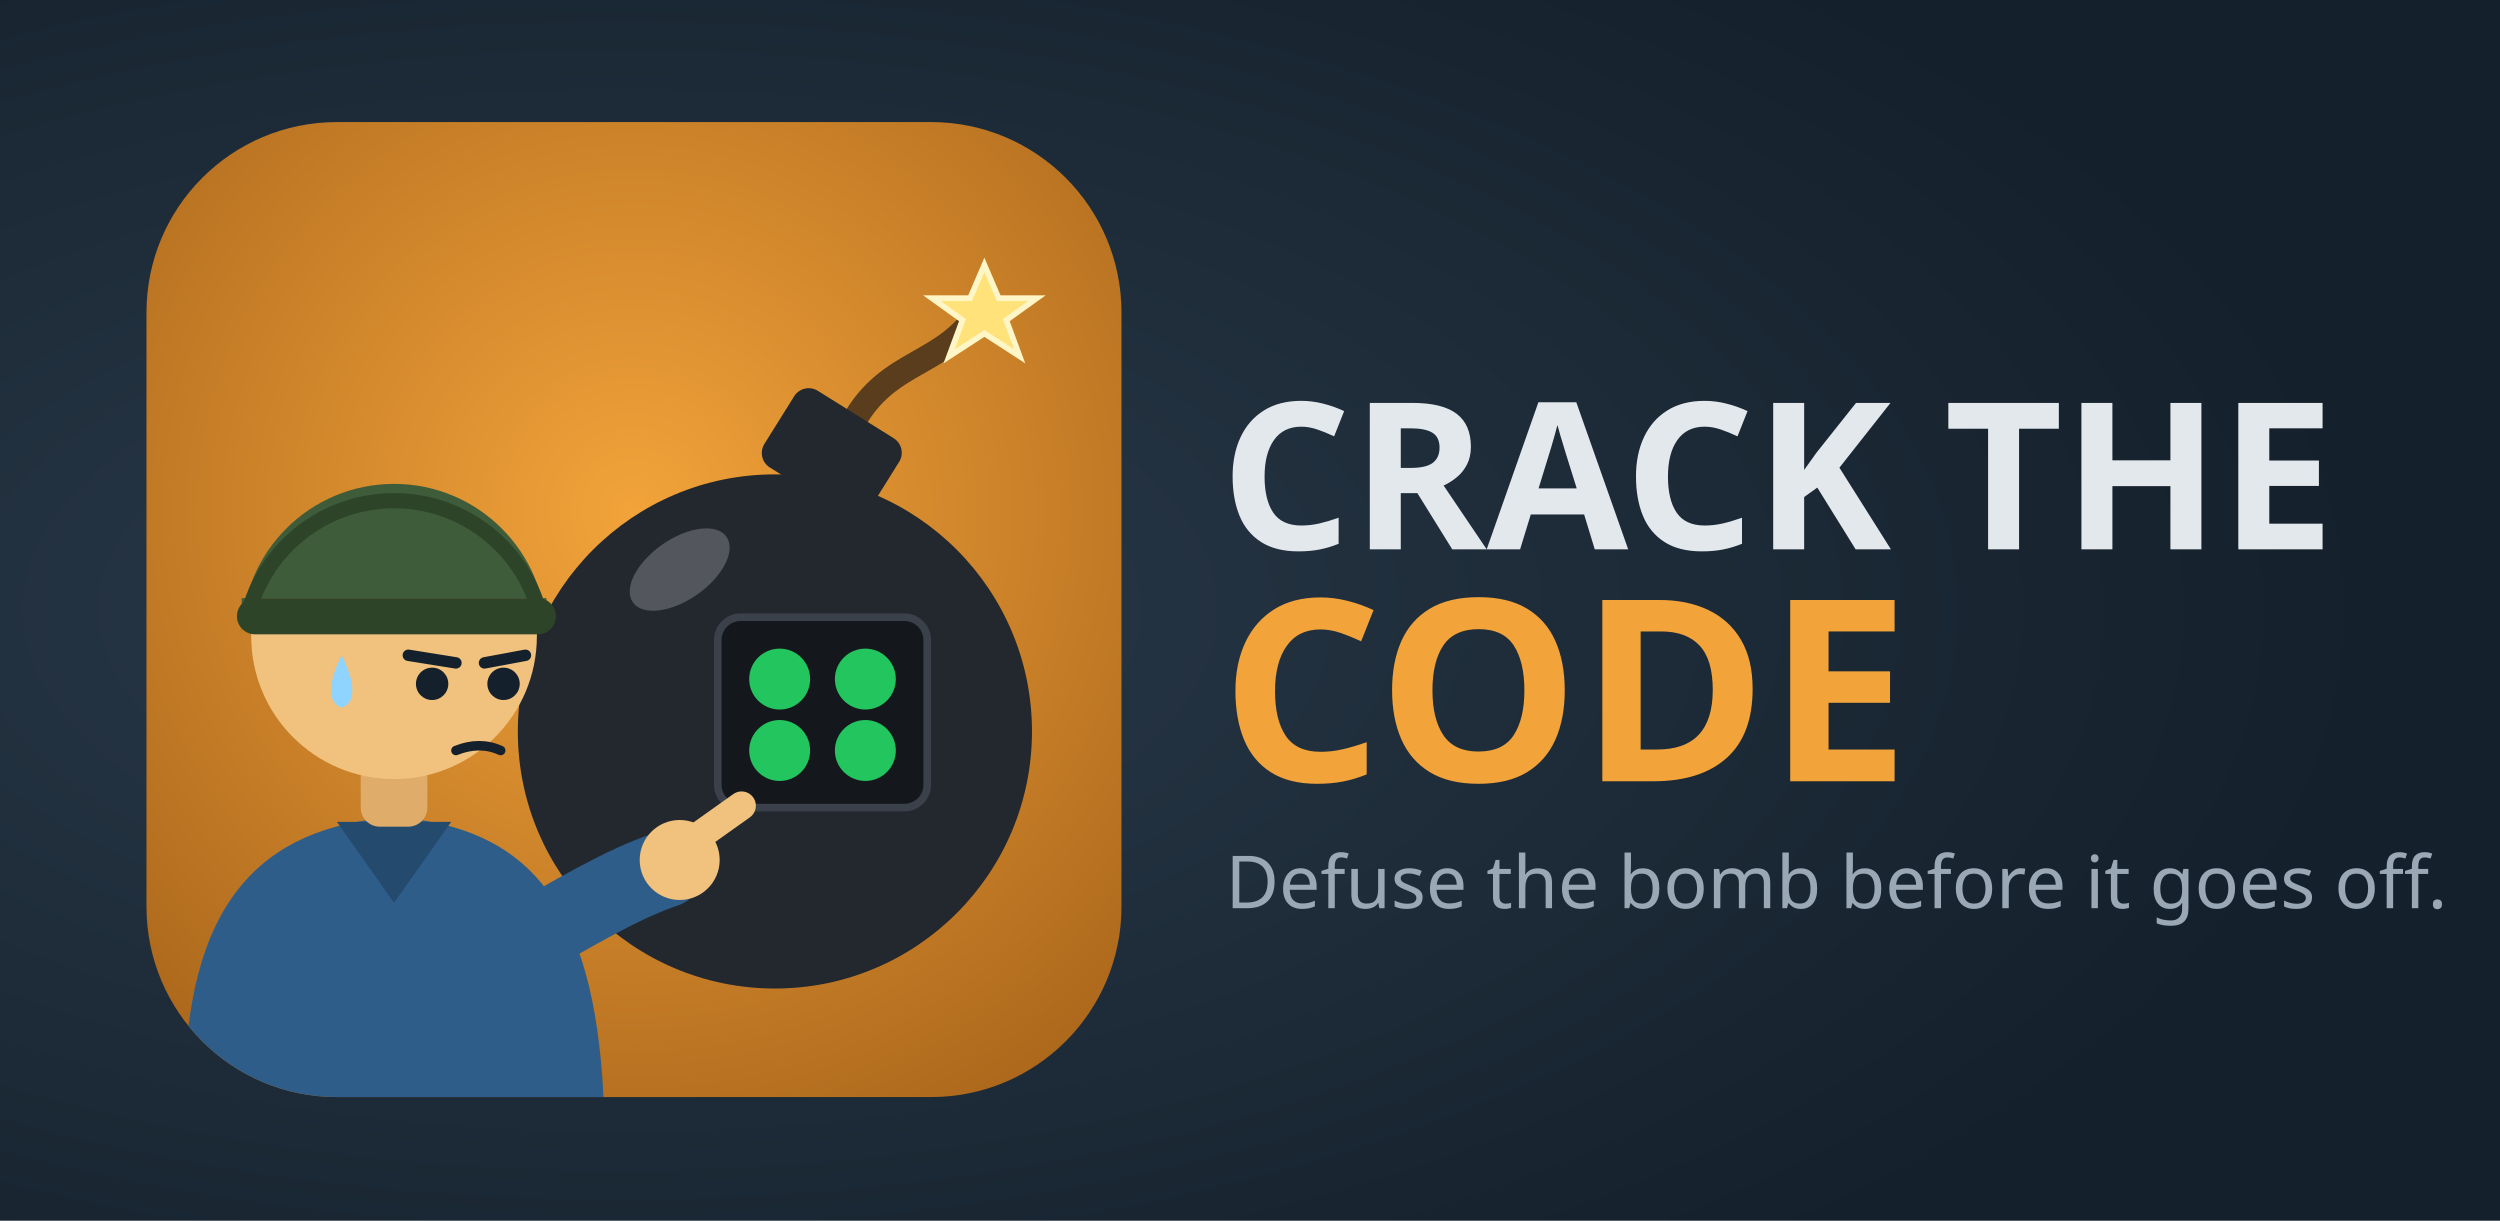
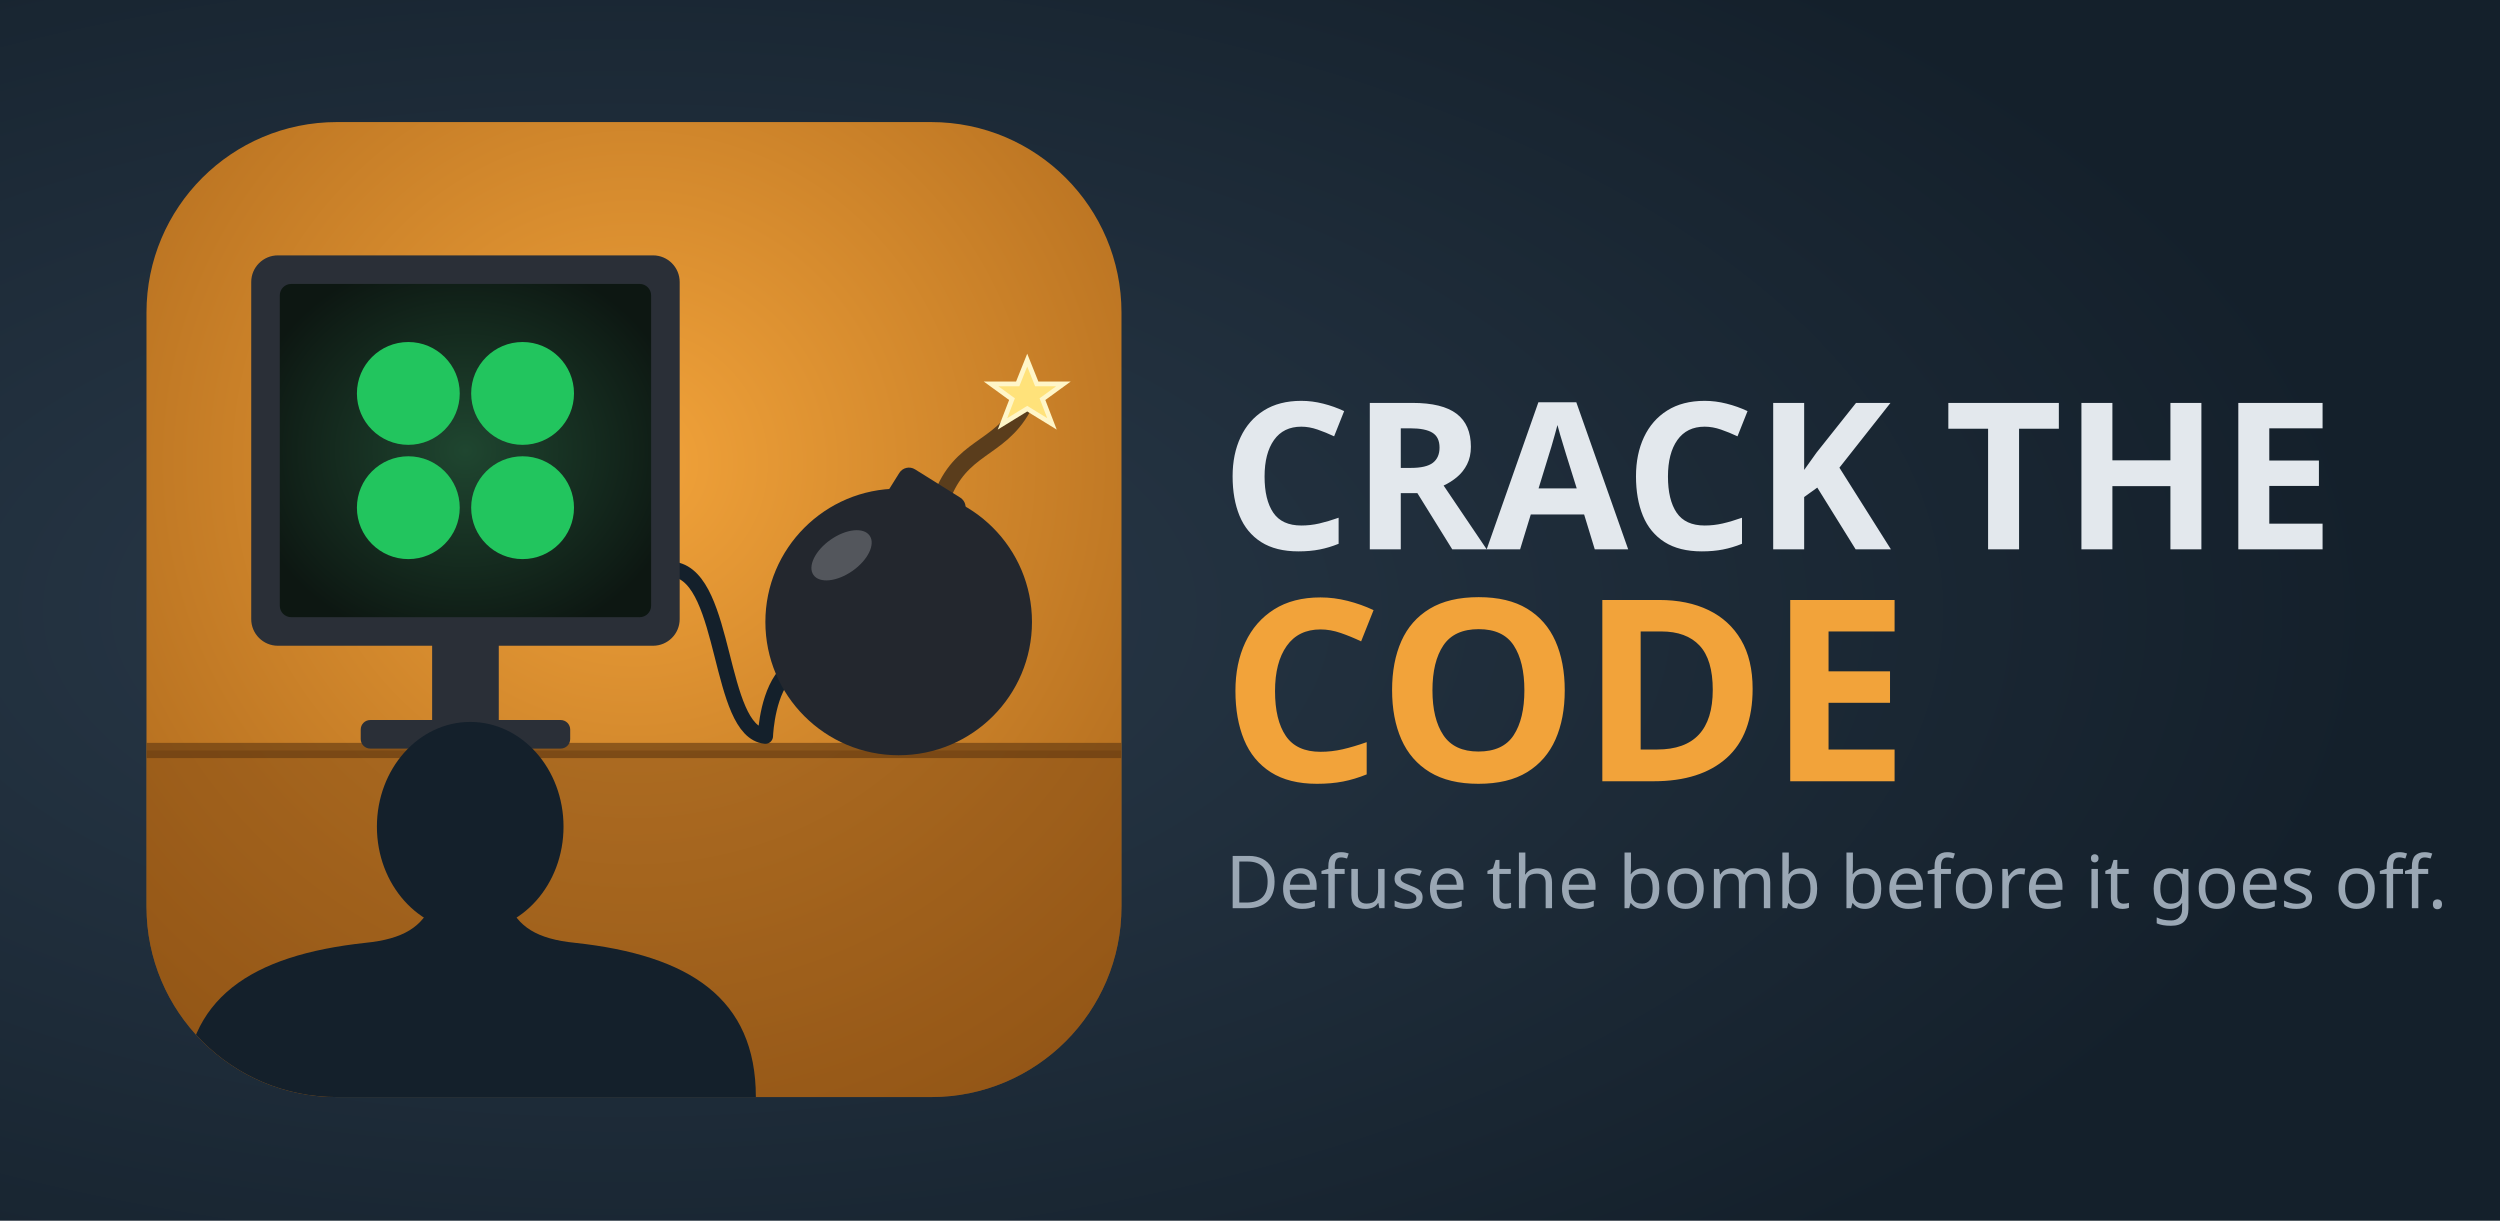
<svg xmlns="http://www.w3.org/2000/svg" viewBox="0 0 1024 500" width="1024" height="500">
  <defs>
    <radialGradient id="g" cx="25%" cy="50%" r="70%">
      <stop offset="0" stop-color="#2a3a4a" />
      <stop offset="1" stop-color="#14202b" />
    </radialGradient>
-     <radialGradient id="bg" cx="50%" cy="40%" r="75%">
+     <radialGradient id="bg" cx="50%" cy="35%" r="75%">
      <stop offset="0" stop-color="#f2a33a" />
      <stop offset="1" stop-color="#a8641a" />
+     </radialGradient>
+     <radialGradient id="glow" cx="50%" cy="50%" r="60%">
+       <stop offset="0" stop-color="#1f4630" />
+       <stop offset="1" stop-color="#0d1712" />
    </radialGradient>
    <clipPath id="c">
      <rect width="1024" height="1024" rx="200" />
    </clipPath>
  </defs>
  <rect width="1024" height="500" fill="url(#g)" />
  <g transform="translate(60 50) scale(0.39)" clip-path="url(#c)">
    <rect width="1024" height="1024" fill="url(#bg)" />
-     <g id="bomb">
-       <path d="M735 330 C 770 250, 830 260, 870 205" fill="none" stroke="#5a3d1c" stroke-width="26" stroke-linecap="round" />
-       <rect x="655" y="300" width="130" height="95" rx="18" transform="rotate(32 720 347)" fill="#23272e" />
-       <circle cx="660" cy="640" r="270" fill="#23272e" />
-       <ellipse cx="560" cy="470" rx="60" ry="32" transform="rotate(-35 560 470)" fill="#fff" opacity=".22" />
-       <path d="M880 150 L895 185 L935 185 L903 208 L917 246 L880 222 L843 246 L857 208 L825 185 L865 185 Z" fill="#ffe27a" stroke="#fff6c8" stroke-width="6" />
-       <rect x="600" y="520" width="220" height="200" rx="24" fill="#14181d" stroke="#3a414b" stroke-width="8" />
-       <circle cx="665" cy="585" r="32" fill="#22c55e" />
-       <circle cx="755" cy="585" r="32" fill="#22c55e" />
-       <circle cx="665" cy="660" r="32" fill="#22c55e" />
-       <circle cx="755" cy="660" r="32" fill="#22c55e" />
+     <rect x="0" y="660" width="1024" height="364" fill="#7a4512" opacity=".45" />
+     <rect x="0" y="652" width="1024" height="16" fill="#5e360f" opacity=".6" />
+     <path d="M555 470 C 610 480, 600 640, 650 645 C 650 650, 650 610, 667 585" fill="none" stroke="#14202b" stroke-width="16" stroke-linecap="round" />
+     <g id="bomb" transform="translate(-45 0)">
+       <path d="M880 395 C 900 340, 940 345, 965 300" fill="none" stroke="#5a3d1c" stroke-width="18" stroke-linecap="round" />
+       <rect x="820" y="375" width="80" height="60" rx="12" transform="rotate(32 860 405)" fill="#23272e" />
+       <circle cx="835" cy="525" r="140" fill="#23272e" />
+       <ellipse cx="775" cy="455" rx="36" ry="20" transform="rotate(-35 775 455)" fill="#fff" opacity=".22" />
+       <path d="M970 250 L980 275 L1008 275 L986 291 L996 317 L970 301 L944 317 L954 291 L932 275 L960 275 Z" fill="#ffe27a" stroke="#fff6c8" stroke-width="5" />
    </g>
-     <g id="guy">
-       <path d="M40 1024 C 40 820, 120 740, 260 730 C 400 740, 470 820, 480 1024 Z" fill="#2f5d8a" />
-       <path d="M200 735 L260 820 L320 735 Z" fill="#244a6e" />
-       <path d="M380 870 C 450 830, 500 800, 545 785" fill="none" stroke="#2f5d8a" stroke-width="80" stroke-linecap="round" />
-       <circle cx="560" cy="775" r="42" fill="#f1c27d" />
-       <path d="M580 750 L625 718" stroke="#f1c27d" stroke-width="30" stroke-linecap="round" />
-       <rect x="225" y="640" width="70" height="100" rx="20" fill="#e0ac69" />
-       <circle cx="260" cy="540" r="150" fill="#f1c27d" />
-       <path d="M100 540 A160 160 0 0 1 420 540 L420 500 L100 500 Z" fill="#3e5c3a" />
-       <path d="M105 525 A158 158 0 0 1 415 525" fill="none" stroke="#2d4429" stroke-width="16" />
-       <rect x="95" y="500" width="335" height="38" rx="19" fill="#2d4429" />
-       <circle cx="300" cy="590" r="17" fill="#14202b" />
-       <circle cx="375" cy="590" r="17" fill="#14202b" />
-       <path d="M275 560 L325 568" stroke="#14202b" stroke-width="12" stroke-linecap="round" />
-       <path d="M355 568 L398 560" stroke="#14202b" stroke-width="12" stroke-linecap="round" />
-       <path d="M325 660 Q 350 650 372 660" fill="none" stroke="#14202b" stroke-width="10" stroke-linecap="round" />
-       <path d="M205 560 C 190 590, 190 610, 205 615 C 220 610, 220 590, 205 560 Z" fill="#8fd3ff" />
+     <g id="pc">
+       <rect x="300" y="540" width="70" height="100" fill="#2a2f37" />
+       <rect x="225" y="628" width="220" height="30" rx="10" fill="#2a2f37" />
+       <rect x="110" y="140" width="450" height="410" rx="28" fill="#2a2f37" />
+       <rect x="140" y="170" width="390" height="350" rx="12" fill="url(#glow)" />
+       <circle cx="275" cy="285" r="54" fill="#22c55e" />
+       <circle cx="395" cy="285" r="54" fill="#22c55e" />
+       <circle cx="275" cy="405" r="54" fill="#22c55e" />
+       <circle cx="395" cy="405" r="54" fill="#22c55e" />
+     </g>
+     <g id="person" fill="#14202b">
+       <path d="M40 1024 C 40 920, 110 875, 230 862 C 270 858, 290 845, 300 820 L 380 820 C 390 845, 410 858, 450 862 C 570 875, 640 920, 640 1024 Z" />
+       <ellipse cx="340" cy="740" rx="98" ry="110" />
    </g>
  </g>
  <text x="500" y="225" fill="#e3e8ed" font-family="Chakra Petch" font-weight="700" font-size="84">CRACK THE</text>
  <text x="500" y="320" fill="#f2a33a" font-family="Chakra Petch" font-weight="700" font-size="104">CODE</text>
  <text x="502" y="372" fill="#9aa7b4" font-family="IBM Plex Sans" font-size="30">Defuse the bomb before it goes off.</text>
</svg>
